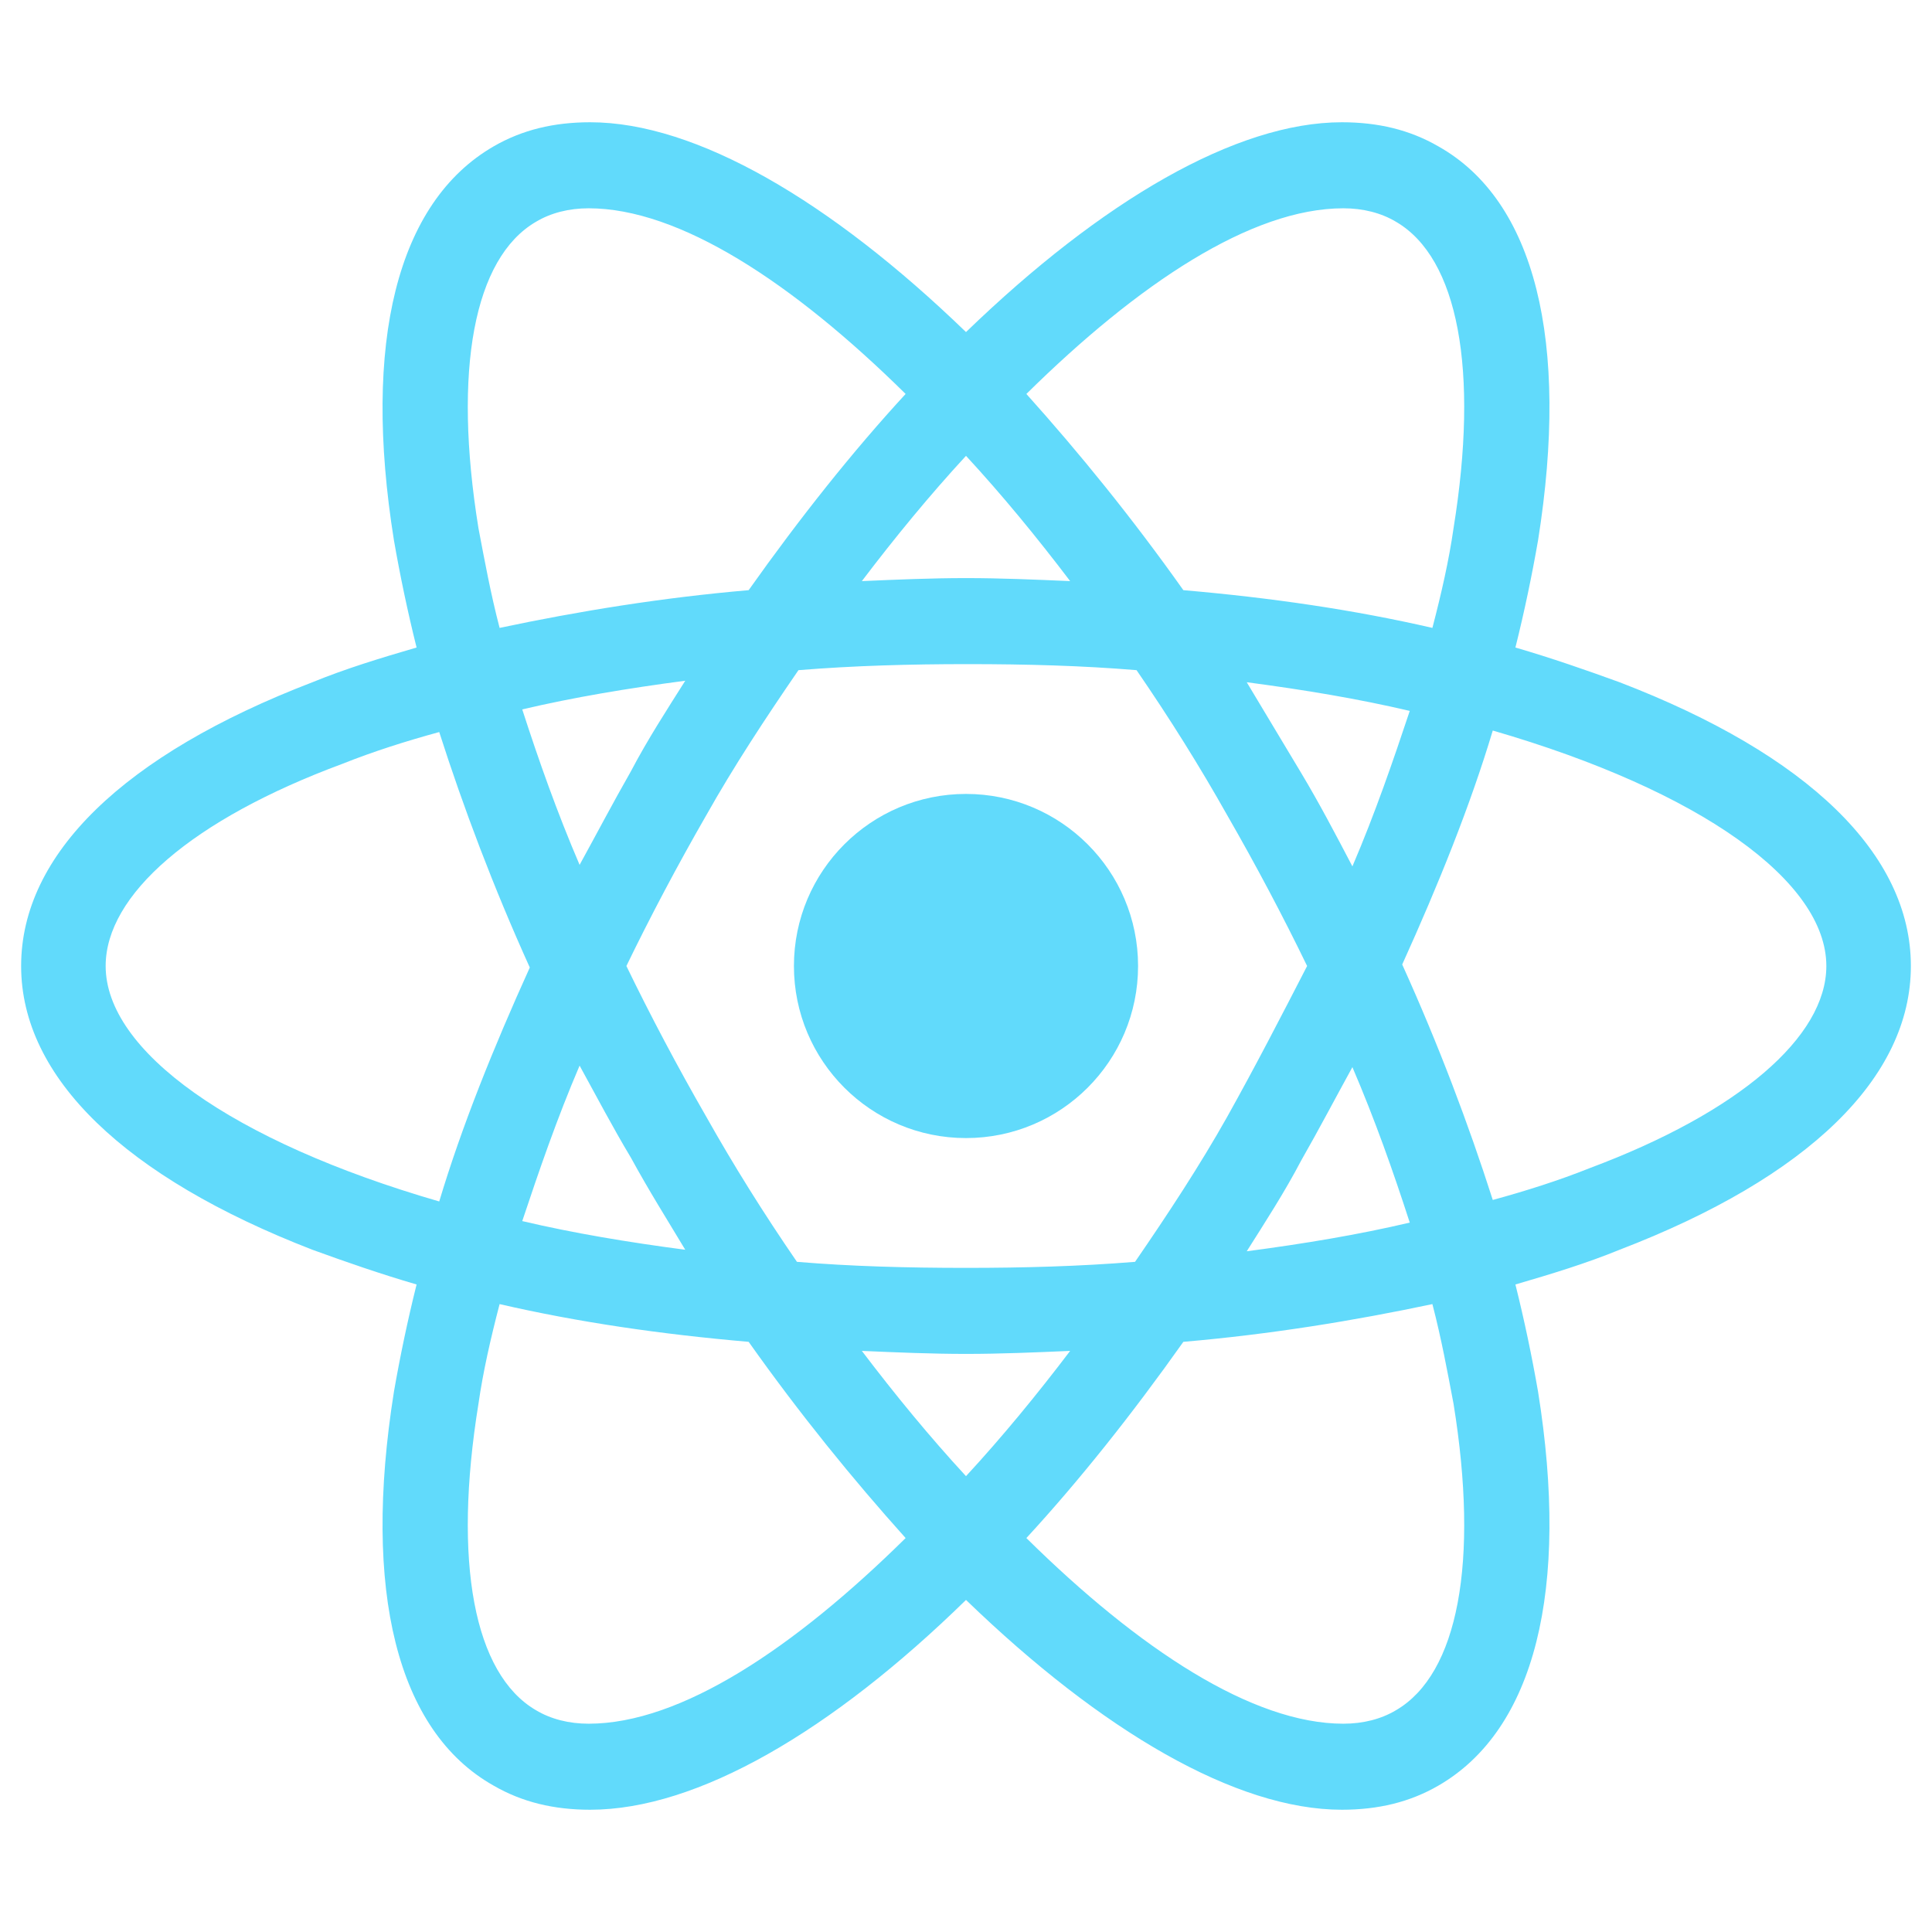
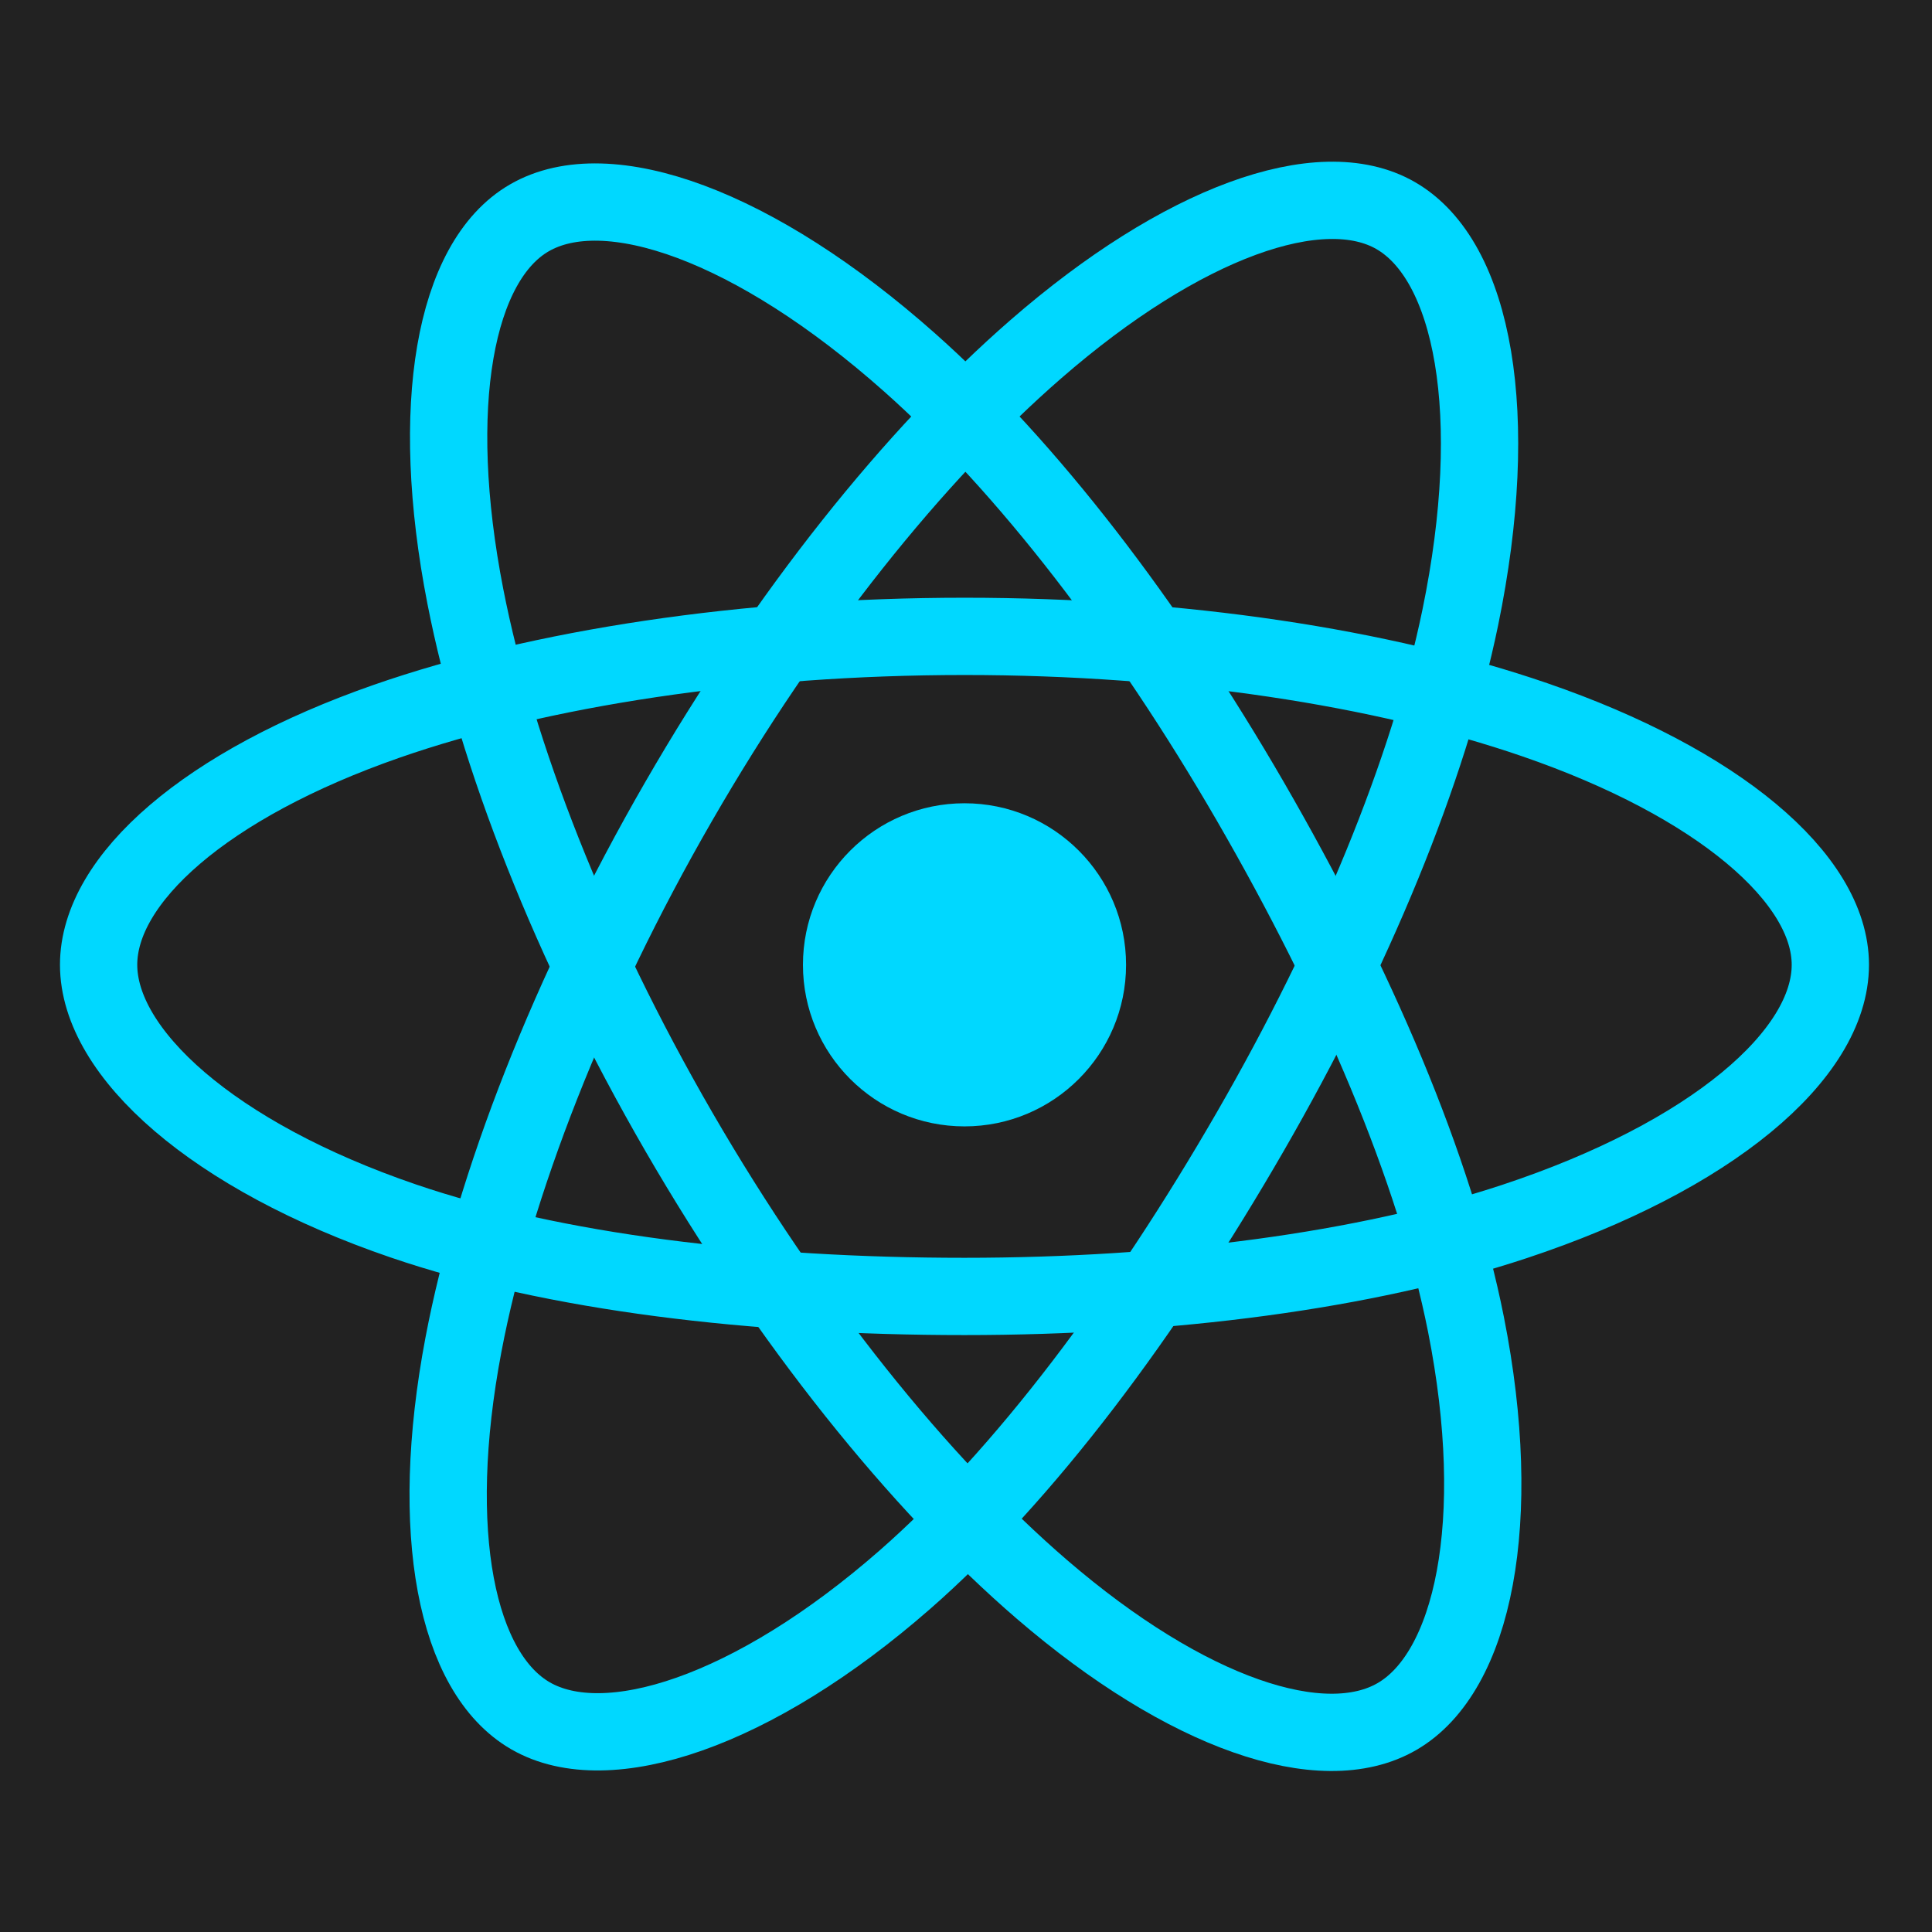
- <svg xmlns="http://www.w3.org/2000/svg" viewBox="0 0 128 128" enable-background="new 0 0 128 128">
-   <g fill="#61DAFB">
-     <circle cx="64" cy="64" r="11.4" />
-     <path d="M107.3 45.2c-2.2-.8-4.5-1.6-6.9-2.3.6-2.4 1.1-4.8 1.5-7.1 2.1-13.2-.2-22.5-6.6-26.1-1.9-1.1-4-1.6-6.4-1.6-7 0-15.9 5.2-24.9 13.9-9-8.7-17.9-13.9-24.9-13.9-2.4 0-4.5.5-6.4 1.6-6.4 3.7-8.7 13-6.6 26.1.4 2.3.9 4.7 1.5 7.1-2.4.7-4.7 1.4-6.9 2.3-12.5 4.8-19.3 11.4-19.3 18.8s6.9 14 19.3 18.8c2.2.8 4.5 1.6 6.9 2.3-.6 2.4-1.1 4.8-1.5 7.1-2.1 13.2.2 22.5 6.6 26.1 1.9 1.1 4 1.6 6.4 1.6 7.1 0 16-5.2 24.9-13.9 9 8.7 17.9 13.9 24.9 13.9 2.4 0 4.5-.5 6.4-1.6 6.4-3.7 8.7-13 6.6-26.1-.4-2.3-.9-4.7-1.5-7.1 2.4-.7 4.7-1.4 6.9-2.3 12.5-4.8 19.3-11.4 19.3-18.8s-6.8-14-19.3-18.8zm-14.8-30.5c4.1 2.4 5.5 9.8 3.8 20.3-.3 2.1-.8 4.3-1.4 6.6-5.2-1.2-10.7-2-16.5-2.5-3.4-4.8-6.9-9.1-10.4-13 7.4-7.3 14.9-12.3 21-12.3 1.3 0 2.5.3 3.5.9zm-11.2 59.3c-1.8 3.2-3.9 6.4-6.1 9.6-3.7.3-7.4.4-11.2.4-3.9 0-7.6-.1-11.2-.4-2.2-3.2-4.2-6.4-6-9.6-1.9-3.3-3.7-6.7-5.3-10 1.6-3.3 3.4-6.7 5.3-10 1.8-3.2 3.9-6.4 6.1-9.6 3.7-.3 7.4-.4 11.2-.4 3.9 0 7.6.1 11.2.4 2.2 3.2 4.2 6.4 6 9.6 1.9 3.3 3.7 6.7 5.3 10-1.7 3.3-3.4 6.6-5.3 10zm8.3-3.3c1.5 3.5 2.7 6.9 3.8 10.3-3.4.8-7 1.4-10.8 1.9 1.2-1.9 2.5-3.9 3.6-6 1.2-2.1 2.3-4.2 3.4-6.2zm-25.6 27.1c-2.4-2.6-4.7-5.4-6.9-8.3 2.3.1 4.6.2 6.9.2 2.3 0 4.6-.1 6.9-.2-2.2 2.9-4.5 5.7-6.9 8.3zm-18.6-15c-3.8-.5-7.4-1.1-10.8-1.9 1.1-3.3 2.3-6.8 3.8-10.3 1.1 2 2.2 4.1 3.4 6.1 1.2 2.2 2.4 4.1 3.6 6.1zm-7-25.5c-1.5-3.5-2.7-6.9-3.8-10.3 3.4-.8 7-1.4 10.8-1.9-1.2 1.9-2.5 3.9-3.6 6-1.2 2.1-2.3 4.2-3.4 6.2zm25.6-27.1c2.4 2.6 4.7 5.4 6.9 8.3-2.3-.1-4.6-.2-6.9-.2-2.3 0-4.6.1-6.9.2 2.2-2.9 4.5-5.7 6.9-8.3zm22.2 21l-3.6-6c3.8.5 7.4 1.1 10.8 1.9-1.1 3.3-2.3 6.8-3.8 10.3-1.1-2.1-2.2-4.2-3.4-6.2zm-54.5-16.2c-1.7-10.5-.3-17.9 3.8-20.3 1-.6 2.2-.9 3.5-.9 6 0 13.5 4.9 21 12.3-3.5 3.8-7 8.2-10.4 13-5.8.5-11.3 1.4-16.5 2.5-.6-2.3-1-4.5-1.4-6.6zm-24.7 29c0-4.7 5.7-9.7 15.7-13.4 2-.8 4.2-1.5 6.4-2.1 1.6 5 3.6 10.3 6 15.6-2.4 5.3-4.5 10.5-6 15.5-13.8-4-22.1-10-22.1-15.6zm28.5 49.3c-4.1-2.4-5.5-9.8-3.8-20.3.3-2.1.8-4.3 1.4-6.6 5.2 1.2 10.7 2 16.5 2.5 3.4 4.8 6.9 9.1 10.4 13-7.4 7.3-14.9 12.3-21 12.3-1.3 0-2.5-.3-3.5-.9zm60.8-20.3c1.7 10.5.3 17.9-3.8 20.3-1 .6-2.2.9-3.5.9-6 0-13.5-4.9-21-12.3 3.5-3.8 7-8.2 10.4-13 5.8-.5 11.3-1.4 16.5-2.5.6 2.3 1 4.5 1.4 6.6zm9-15.6c-2 .8-4.2 1.5-6.4 2.1-1.6-5-3.6-10.3-6-15.6 2.4-5.3 4.5-10.5 6-15.5 13.8 4 22.1 10 22.1 15.6 0 4.7-5.8 9.7-15.7 13.4z" />
-   </g>
+ <svg xmlns="http://www.w3.org/2000/svg" id="Layer_2" viewBox="0 0 3618.6 3618.6" width="3618.6" height="3618.6">
+   <style>.st0{fill:#222}.st1{fill:#00d8ff}.st2{fill:none;stroke:#00d8ff;stroke-width:144.746;stroke-miterlimit:10}</style>
+   <path class="st0" d="M0 0h3618.6v3618.6H0z" />
+   <circle class="st1" cx="1806.5" cy="1807.1" r="302.6" />
+   <path class="st2" d="M1806.5 1191.9c406.2 0 783.6 58.3 1068.1 156.2 342.8 118 553.6 296.9 553.6 458.9 0 168.8-223.4 358.9-591.5 480.8-278.3 92.2-644.6 140.4-1030.2 140.4-395.4 0-769.7-45.2-1051.2-141.4-356.1-121.7-570.6-314.2-570.6-479.8 0-160.7 201.3-338.2 539.3-456 285.6-99.5 672.3-159.1 1082.5-159.1z" />
+   <path class="st2" d="M1271 1501.3c202.9-351.9 442-649.7 669-847.2 273.5-238 533.8-331.2 674.1-250.3 146.2 84.3 199.3 372.8 121 752.7-59.2 287.2-200.4 628.5-393.1 962.6-197.5 342.5-423.7 644.2-647.6 840-283.3 247.7-557.3 337.3-700.7 254.6-139.2-80.3-192.4-343.3-125.7-695 56.4-297.4 198-662.1 403-1017.4z" />
+   <path class="st2" d="M1271.5 2119.8c-203.5-351.6-342.1-707.4-399.9-1002.7-69.6-355.8-20.4-627.9 119.8-709 146.1-84.6 422.5 13.5 712.5 271 219.3 194.7 444.4 487.5 637.6 821.3 198.1 342.2 346.6 688.8 404.3 980.5 73.1 369.2 13.9 651.3-129.4 734.2-139.1 80.5-393.5-4.7-664.9-238.2-229.2-197.3-474.5-502.1-680-857.1z" />
</svg>
